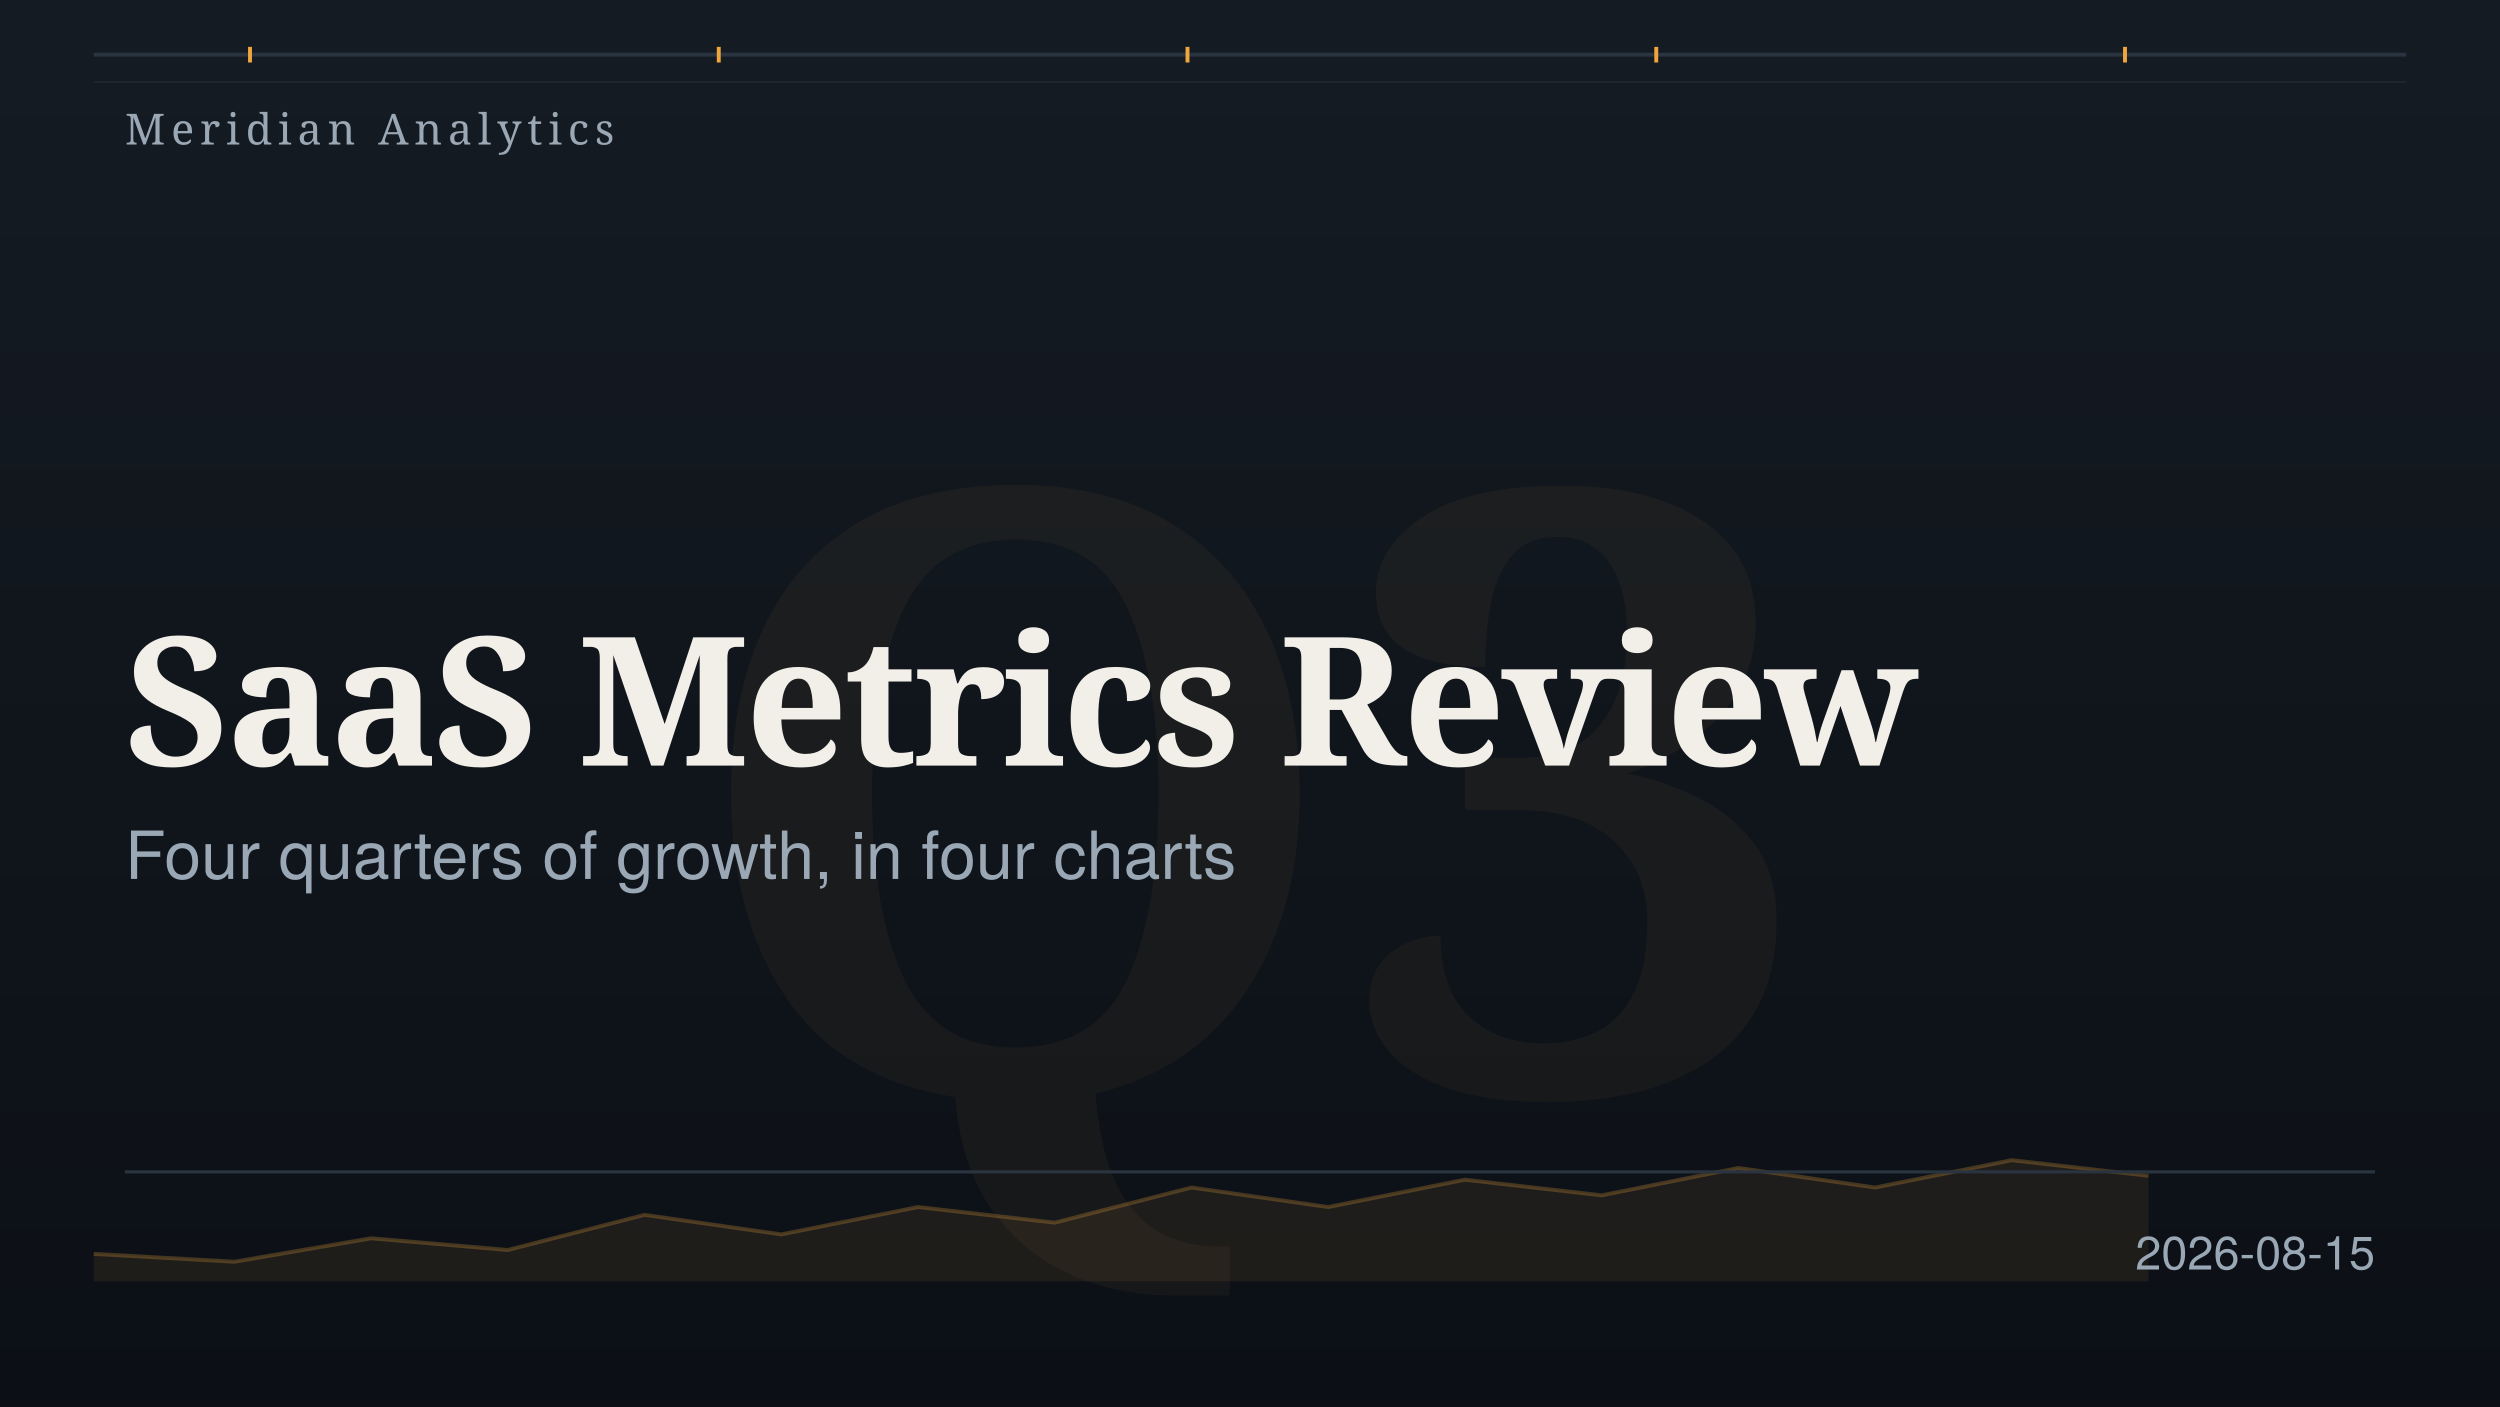
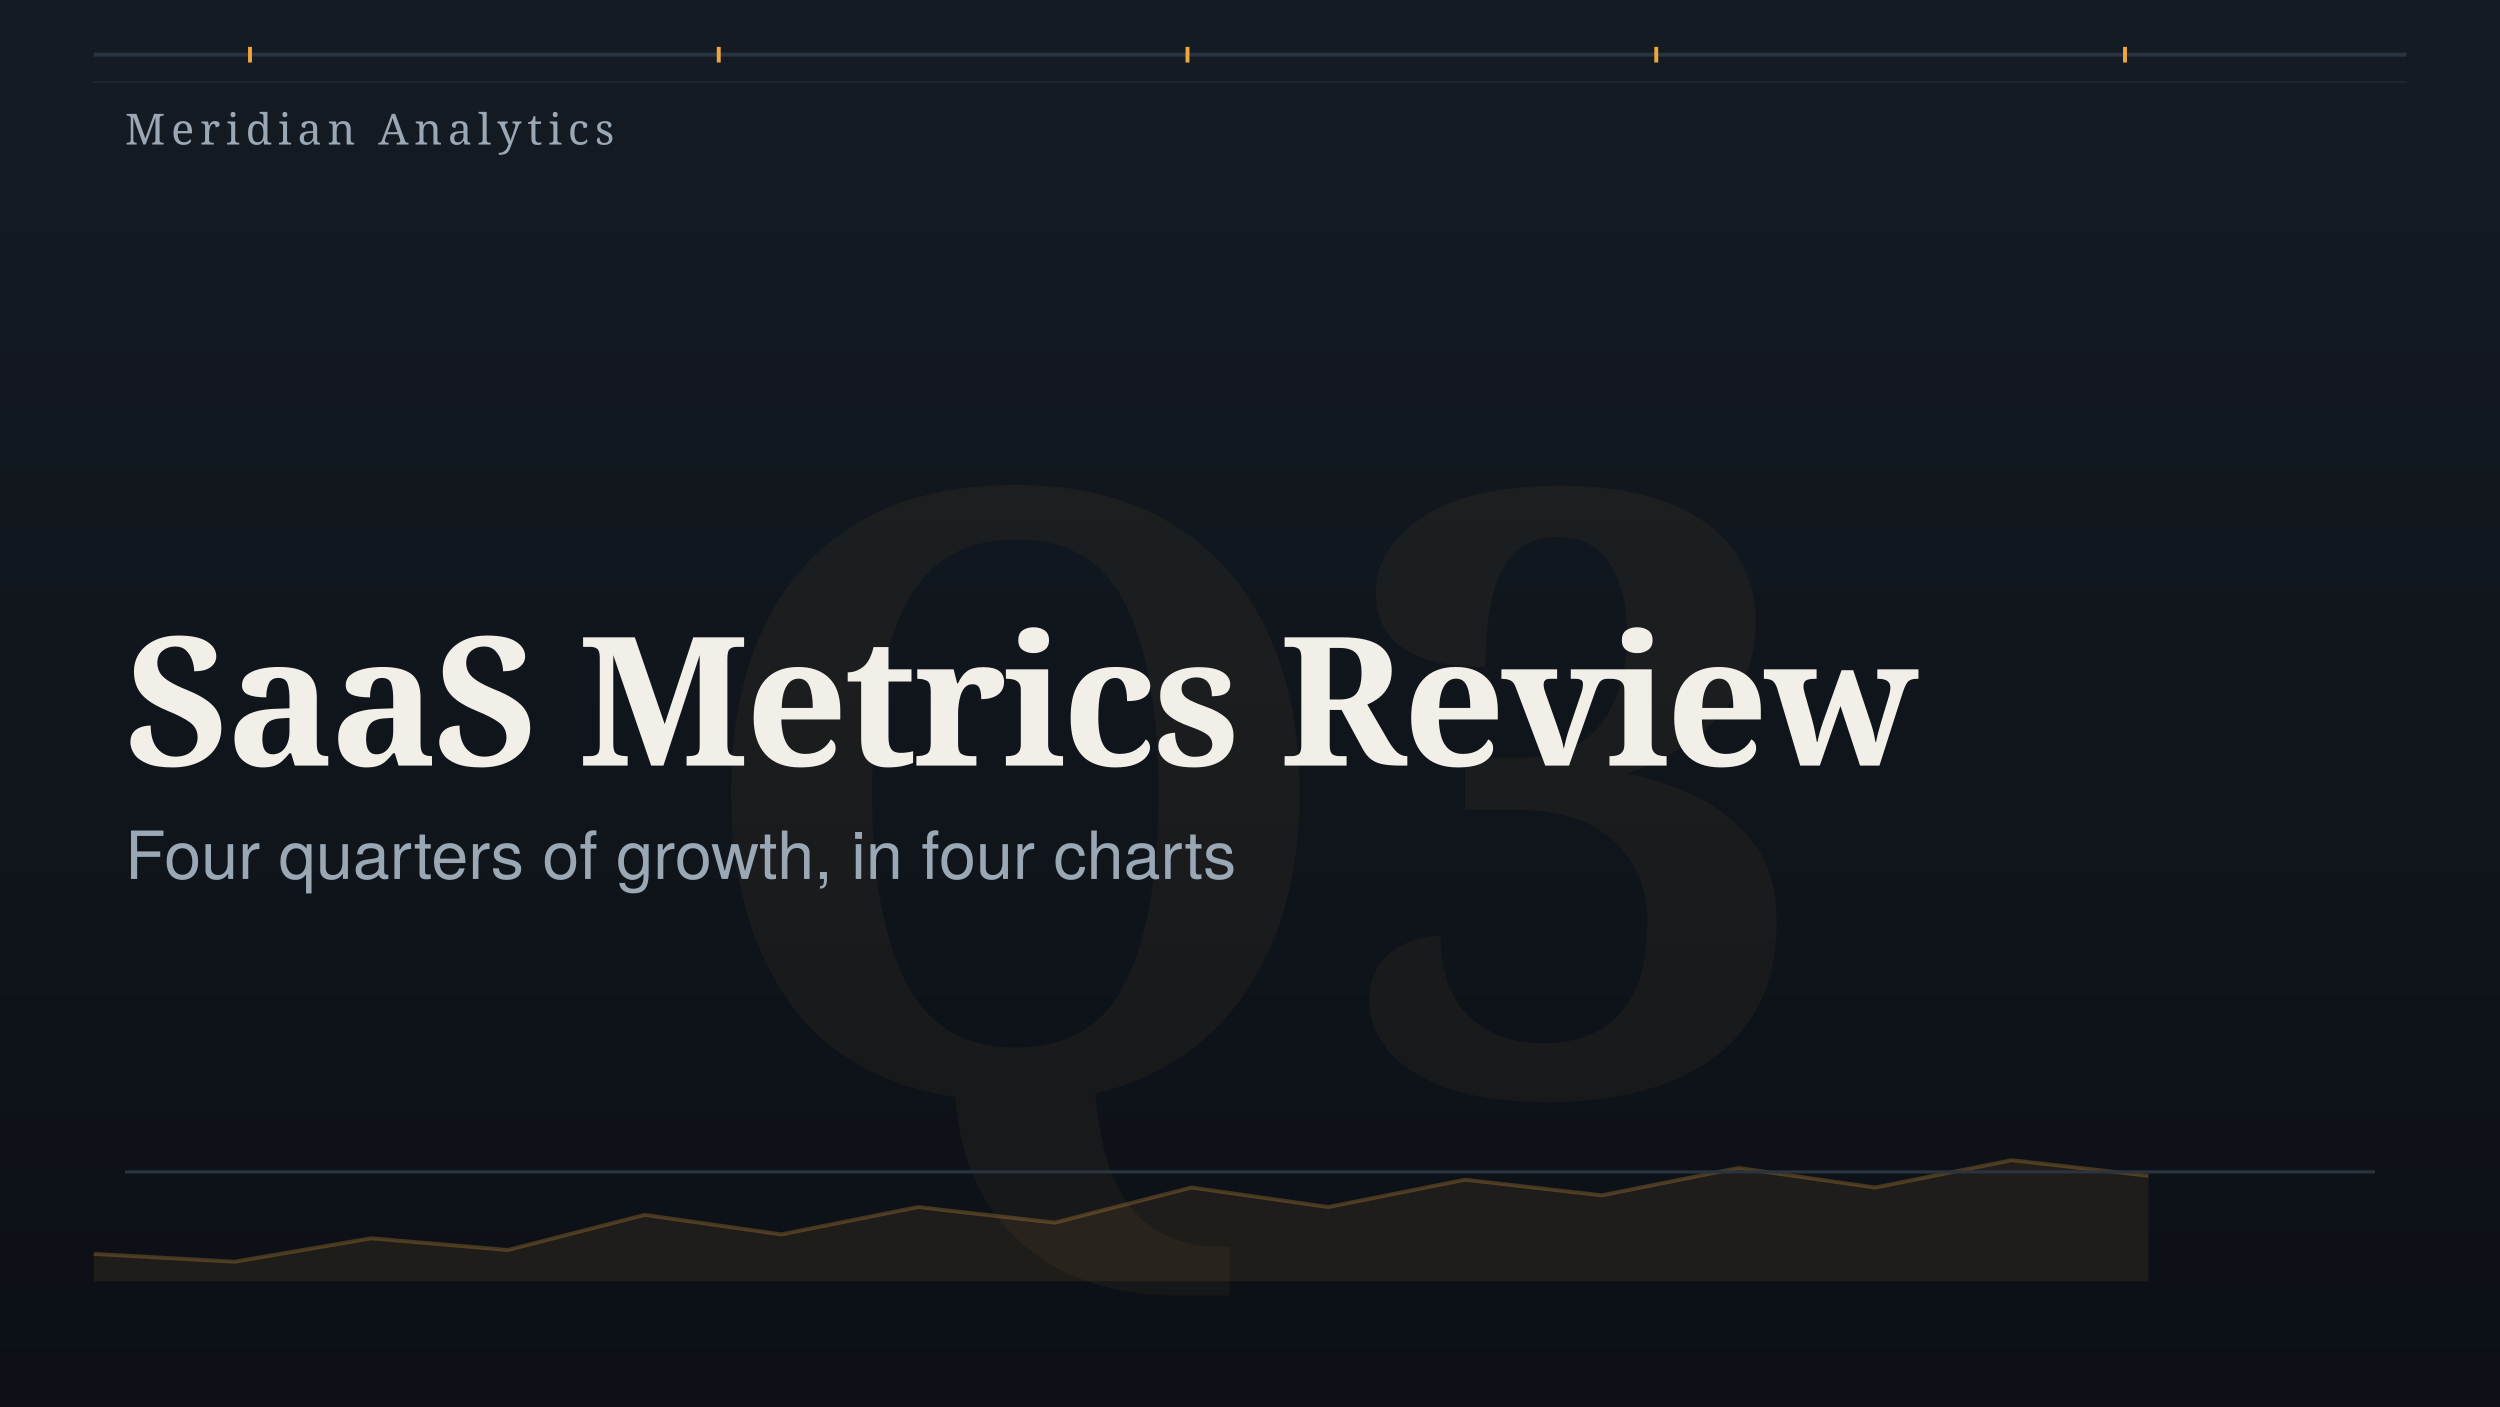
<svg xmlns="http://www.w3.org/2000/svg" viewBox="0 0 1280 720">
  <rect x="0" y="0" width="1280" height="31" fill="#151B23" />
  <rect x="0" y="30" width="1280" height="31" fill="#151B22" />
  <rect x="0" y="60" width="1280" height="31" fill="#141A22" />
  <rect x="0" y="90" width="1280" height="31" fill="#141A21" />
  <rect x="0" y="120" width="1280" height="31" fill="#131921" />
  <rect x="0" y="150" width="1280" height="31" fill="#131920" />
  <rect x="0" y="180" width="1280" height="31" fill="#131820" />
  <rect x="0" y="210" width="1280" height="31" fill="#12181F" />
  <rect x="0" y="240" width="1280" height="31" fill="#12171E" />
  <rect x="0" y="270" width="1280" height="31" fill="#11171E" />
  <rect x="0" y="300" width="1280" height="31" fill="#11161D" />
  <rect x="0" y="330" width="1280" height="31" fill="#11161D" />
  <rect x="0" y="360" width="1280" height="31" fill="#10151C" />
  <rect x="0" y="390" width="1280" height="31" fill="#10151C" />
  <rect x="0" y="420" width="1280" height="31" fill="#10141B" />
  <rect x="0" y="450" width="1280" height="31" fill="#0F141B" />
  <rect x="0" y="480" width="1280" height="31" fill="#0F131A" />
  <rect x="0" y="510" width="1280" height="31" fill="#0E1319" />
  <rect x="0" y="540" width="1280" height="31" fill="#0E1219" />
  <rect x="0" y="570" width="1280" height="31" fill="#0E1218" />
  <rect x="0" y="600" width="1280" height="31" fill="#0D1118" />
  <rect x="0" y="630" width="1280" height="31" fill="#0D1117" />
  <rect x="0" y="660" width="1280" height="31" fill="#0C1017" />
  <rect x="0" y="690" width="1280" height="31" fill="#0C1016" />
  <g data-decor="true">
    <text x="640" y="560" font-family="Georgia, Songti SC, STSong, serif" font-size="430" font-weight="700" fill="#F0A63C" opacity="0.05" text-anchor="middle">Q3</text>
    <line x1="48" y1="28" x2="1232" y2="28" stroke="#2A3440" stroke-width="2" />
    <line x1="48" y1="42" x2="1232" y2="42" stroke="#2A3440" stroke-width="1" opacity="0.45" />
    <line x1="128" y1="24" x2="128" y2="32" stroke="#F0A63C" stroke-width="2" />
    <line x1="368" y1="24" x2="368" y2="32" stroke="#F0A63C" stroke-width="2" />
    <line x1="608" y1="24" x2="608" y2="32" stroke="#F0A63C" stroke-width="2" />
    <line x1="848" y1="24" x2="848" y2="32" stroke="#F0A63C" stroke-width="2" />
    <line x1="1088" y1="24" x2="1088" y2="32" stroke="#F0A63C" stroke-width="2" />
    <path d="M 48 656 L 48 642 L 120 646 L 190 634 L 260 640 L 330 622 L 400 632 L 470 618 L 540 626 L 610 608 L 680 618 L 750 604 L 820 612 L 890 598 L 960 608 L 1030 594 L 1100 602 L 1100 656 Z" fill="#F0A63C" opacity="0.08" />
    <polyline points="48,642 120,646 190,634 260,640 330,622 400,632 470,618 540,626 610,608 680,618 750,604 820,612 890,598 960,608 1030,594 1100,602" fill="none" stroke="#F0A63C" stroke-width="2" opacity="0.25" />
  </g>
  <g data-archetype="tone-adaptive-header">
    <text x="64" y="74" font-family="Georgia, Songti SC, STSong, serif" font-size="22" fill="#9AA7B4" opacity="1" letter-spacing="3" dominant-baseline="alphabetic">Meridian Analytics</text>
    <text x="64" y="392" font-family="Georgia, Songti SC, STSong, serif" font-size="92" font-weight="700" fill="#F2EFE8" letter-spacing="-2" dominant-baseline="alphabetic">SaaS Metrics Review</text>
    <text x="64" y="450" font-family="Microsoft YaHei, PingFang SC, Helvetica Neue, sans-serif" font-size="34" fill="#9AA7B4" opacity="1" dominant-baseline="alphabetic">Four quarters of growth, in four charts</text>
    <line x1="64" y1="600" x2="1216" y2="600" stroke="#2A3440" stroke-opacity="1" stroke-width="1.6" />
-     <text x="1216" y="650" font-family="Microsoft YaHei, PingFang SC, Helvetica Neue, sans-serif" font-size="24" fill="#9AA7B4" text-anchor="end" dominant-baseline="alphabetic">2026-08-15</text>
  </g>
</svg>
